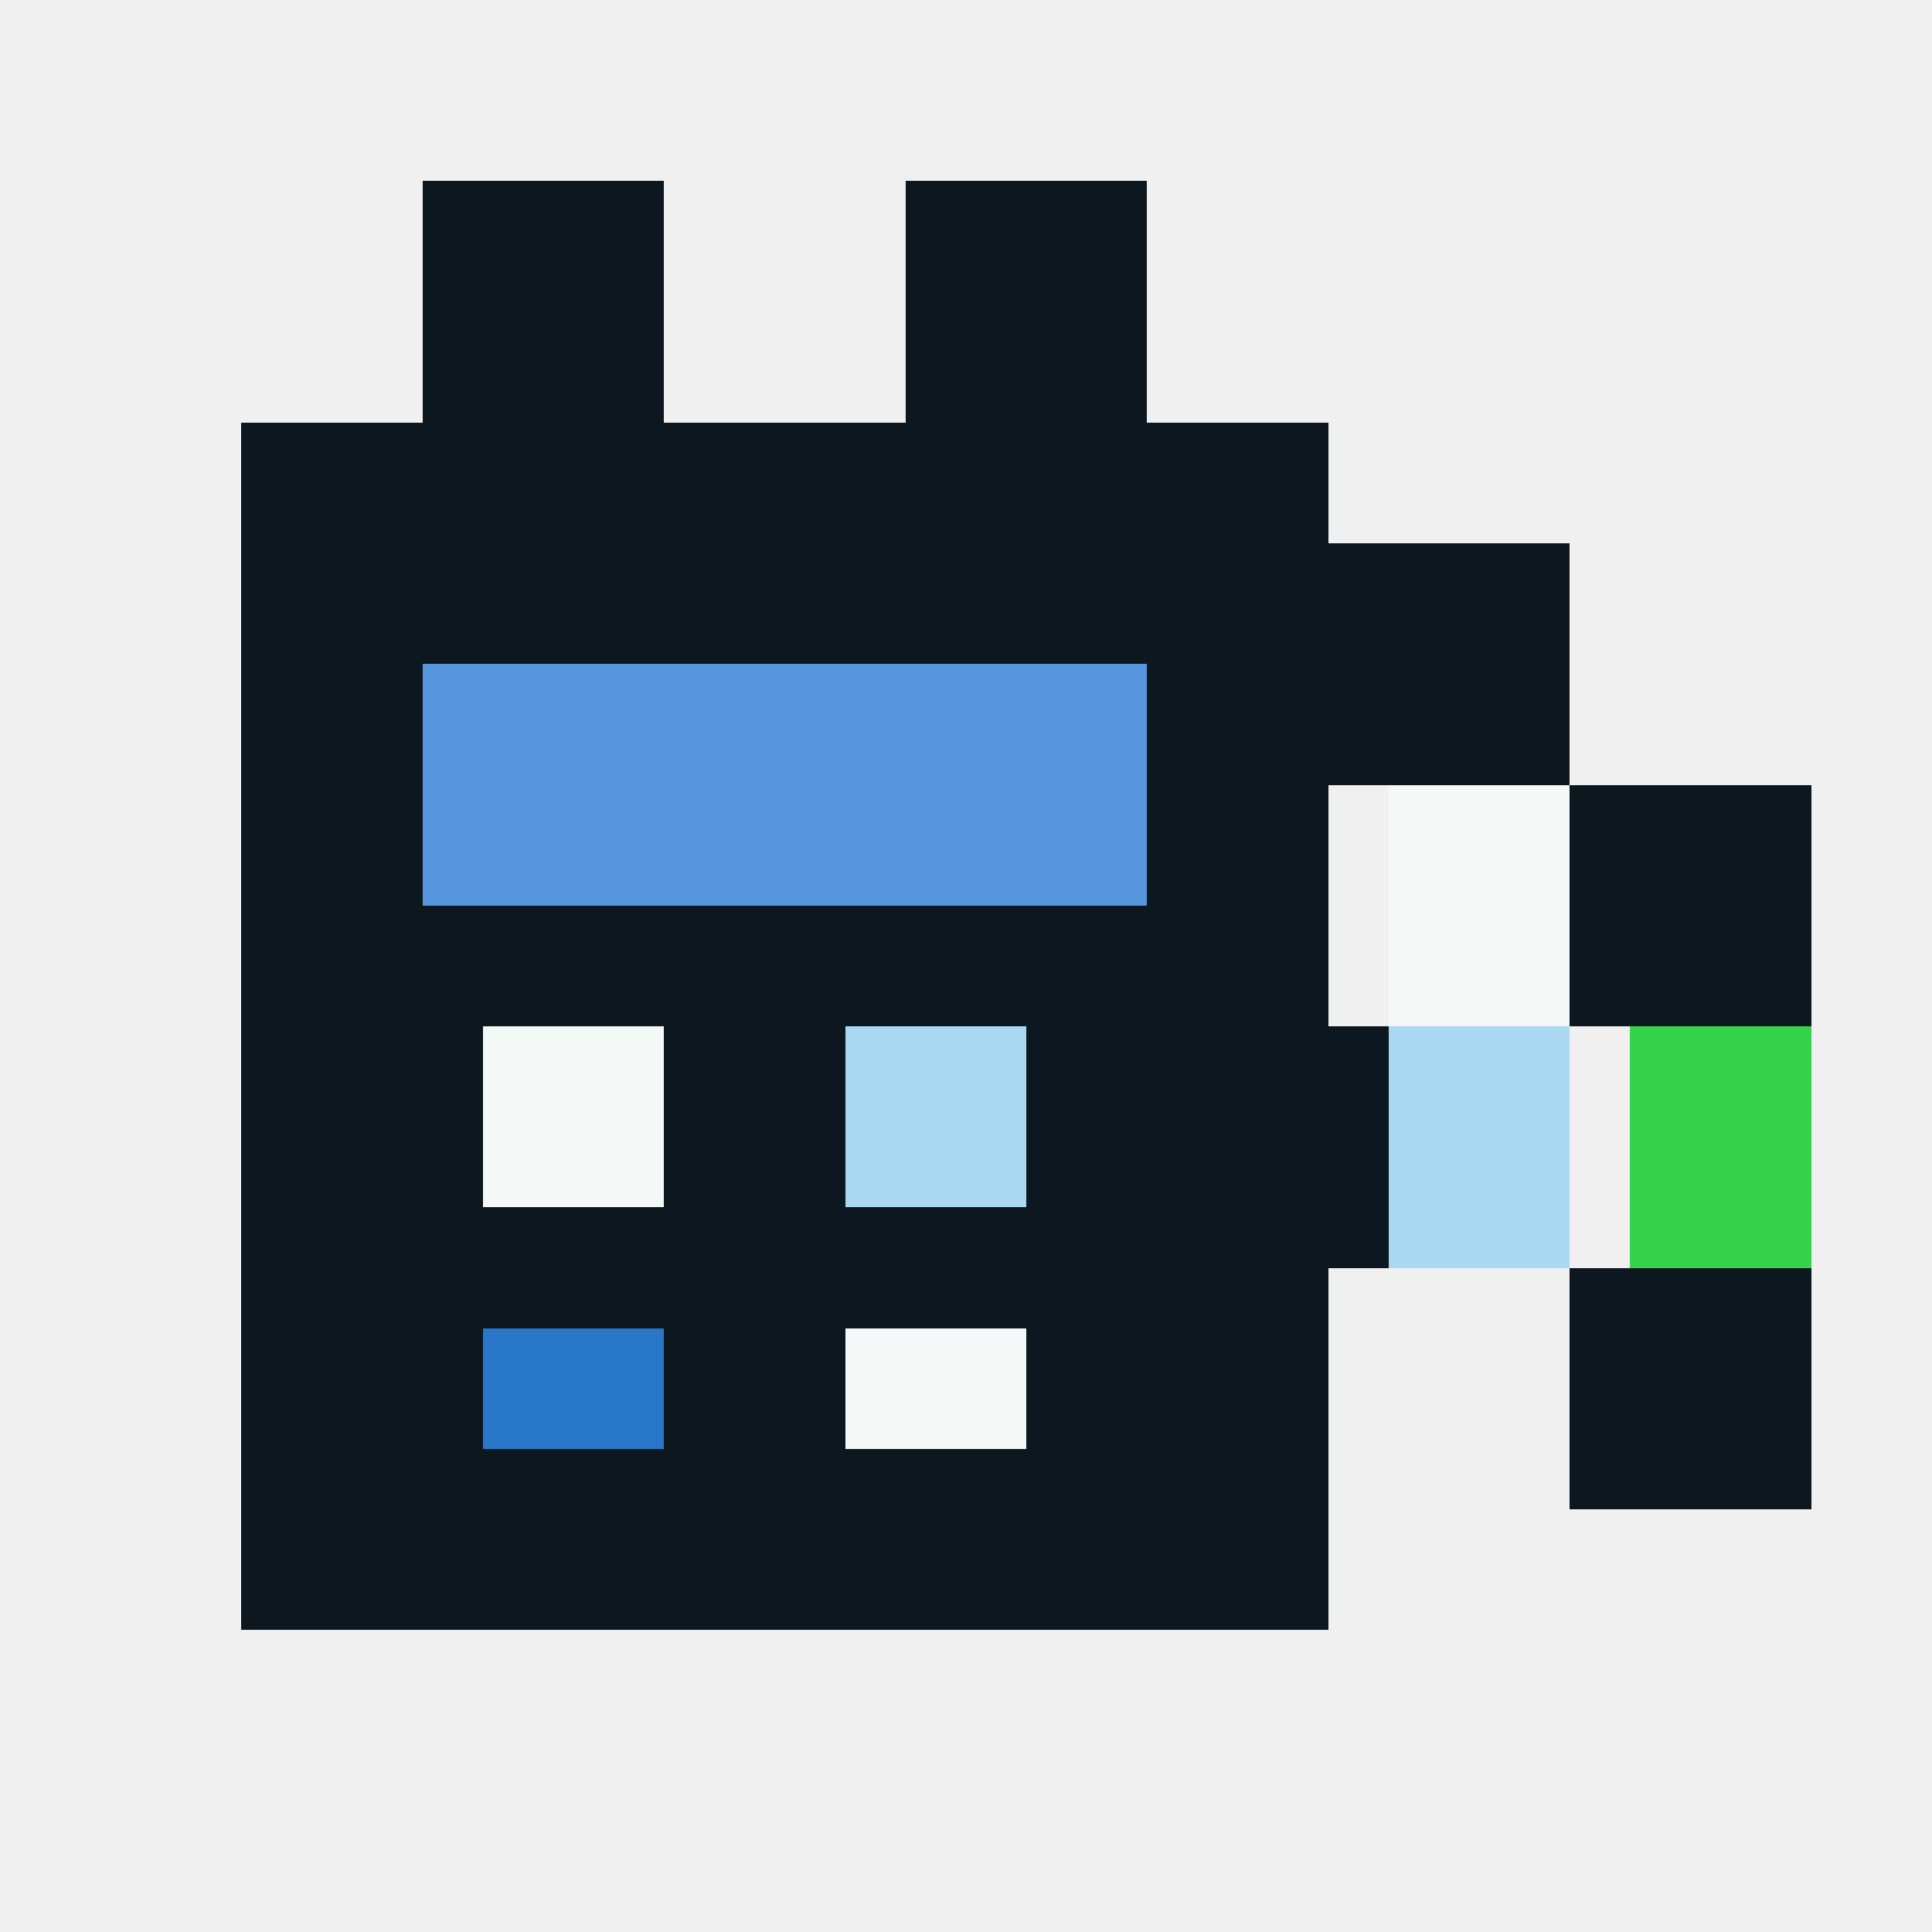
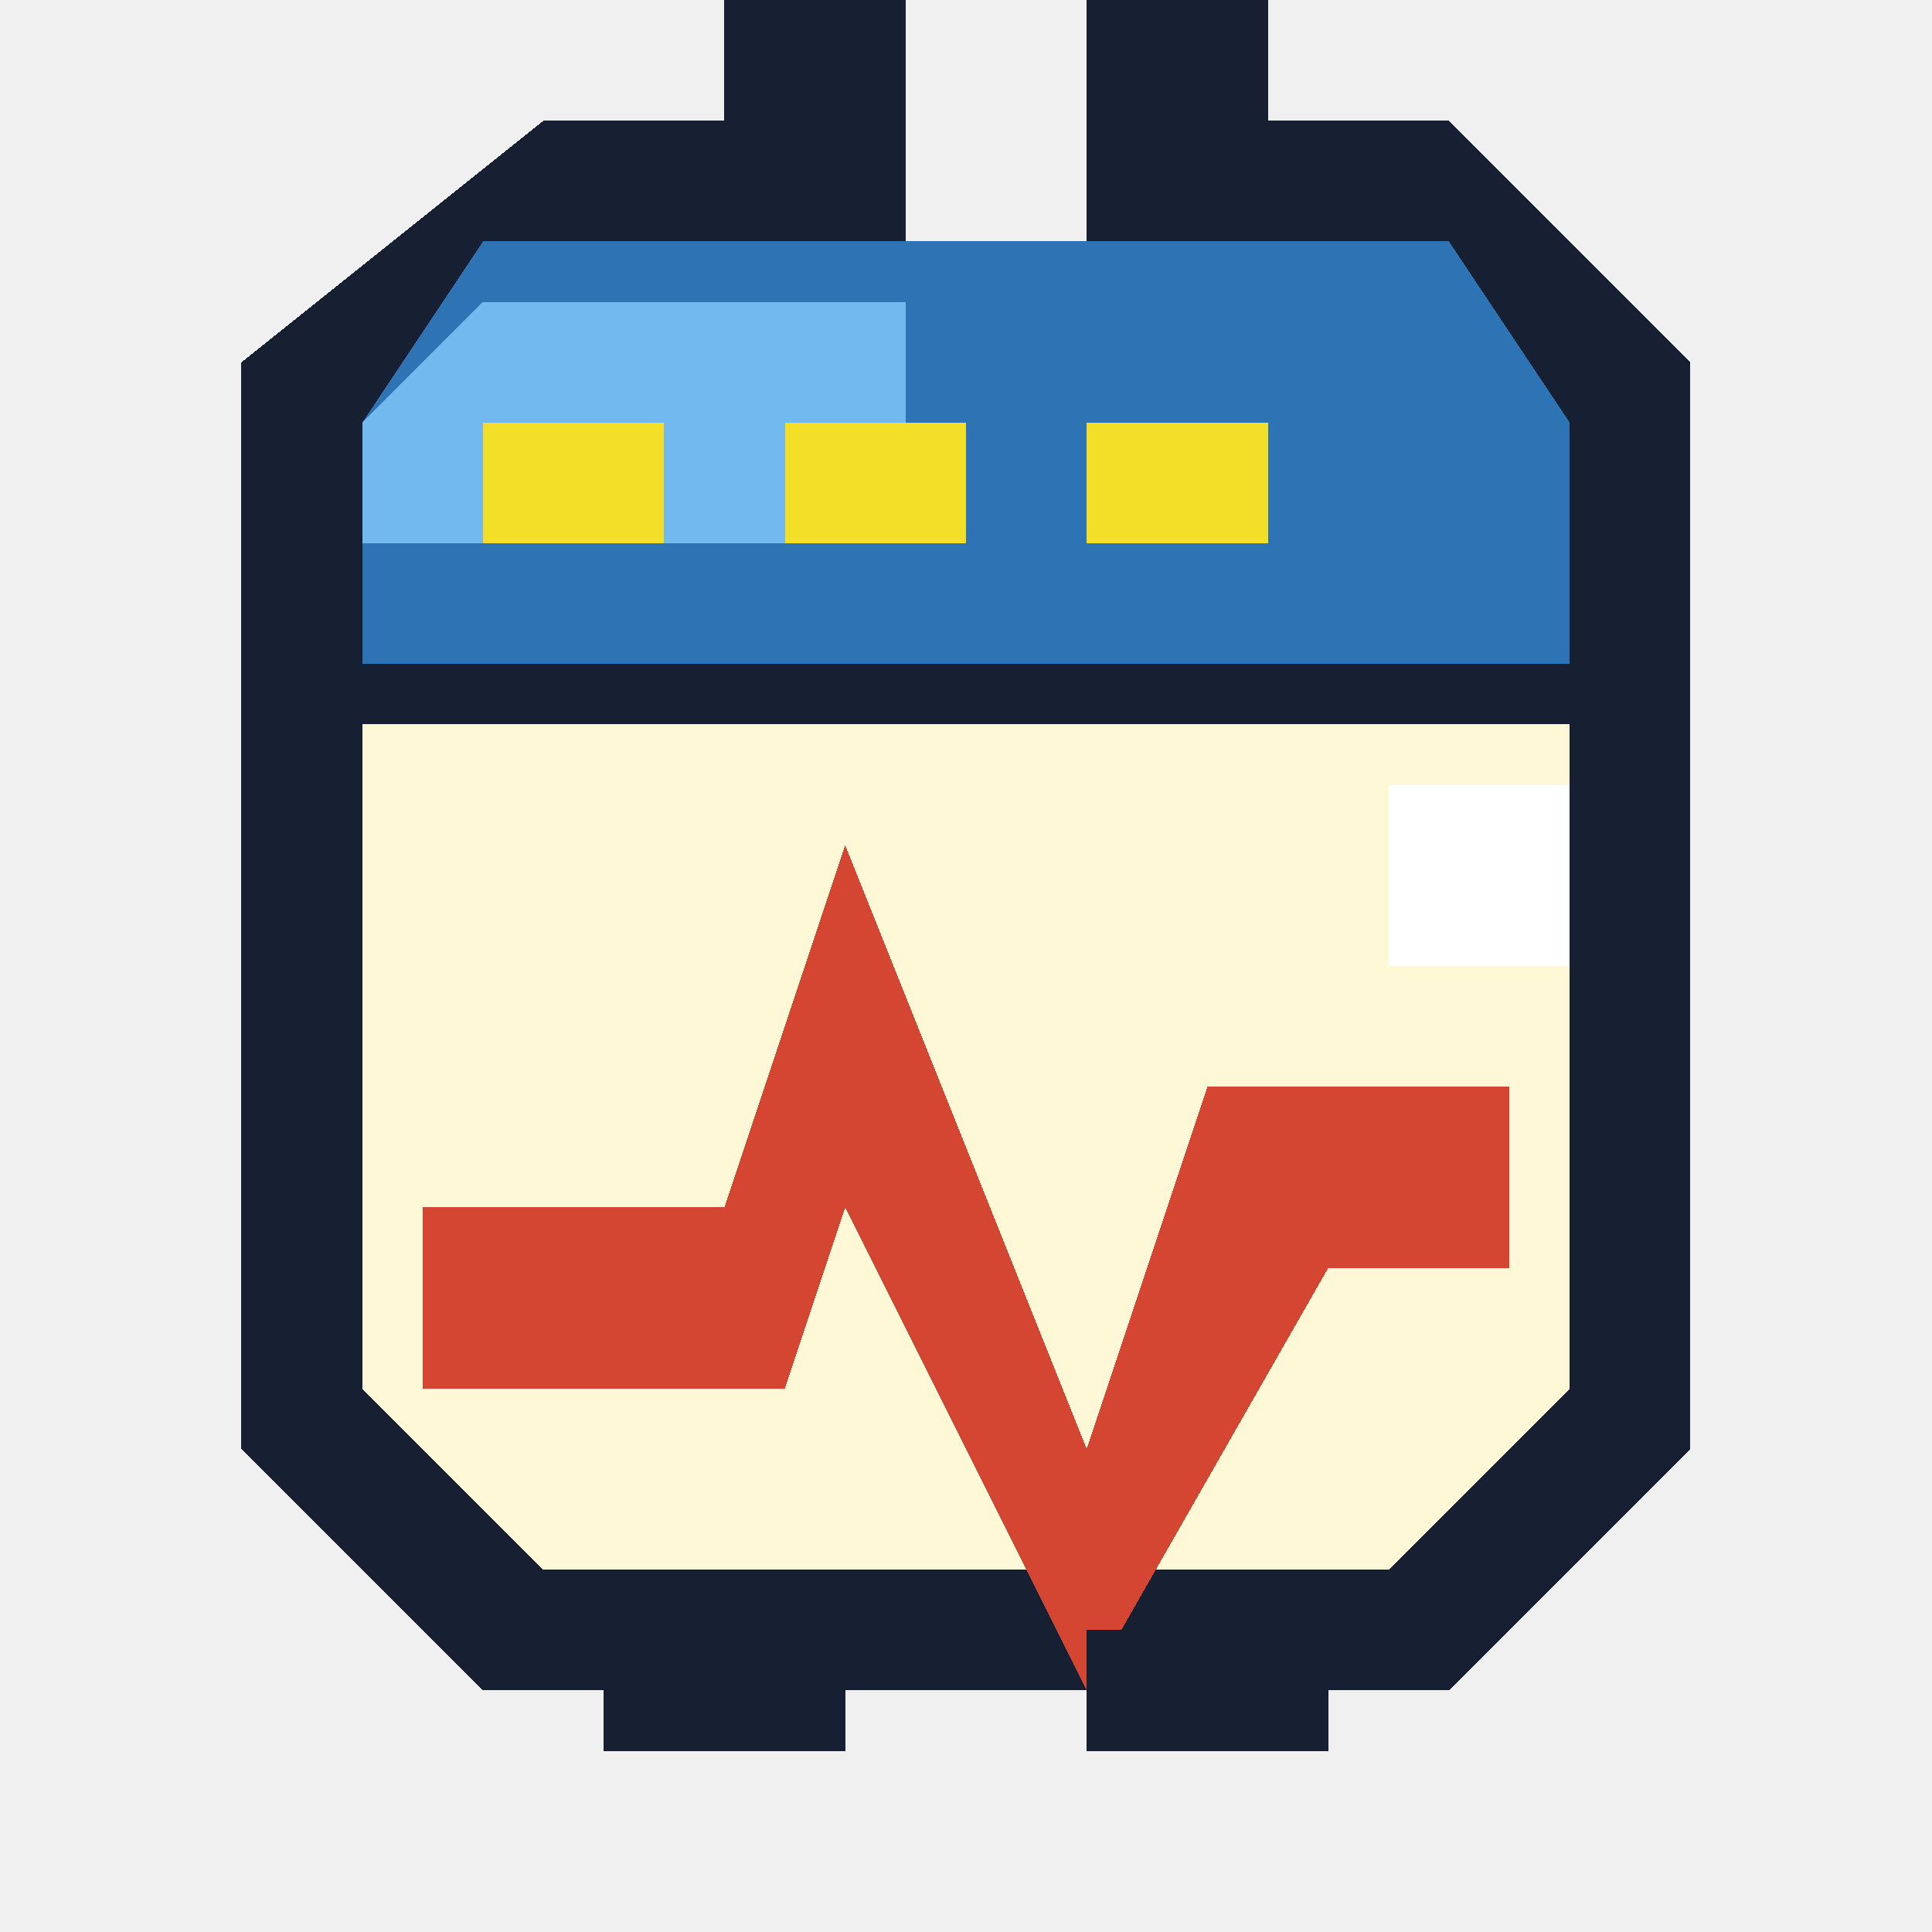
<svg xmlns="http://www.w3.org/2000/svg" viewBox="0 0 32 32" shape-rendering="crispEdges">
-   <g fill="#0c1720">
-     <rect x="4" y="7" width="18" height="20" />
-     <rect x="7" y="3" width="4" height="7" />
-     <rect x="15" y="3" width="4" height="7" />
-     <rect x="22" y="9" width="4" height="4" />
-     <rect x="26" y="13" width="4" height="4" />
-     <rect x="22" y="17" width="4" height="4" />
-     <rect x="26" y="21" width="4" height="4" />
-   </g>
-   <rect x="7" y="11" width="12" height="4" fill="#5596df" />
-   <rect x="8" y="17" width="3" height="3" fill="#f4f8f7" />
-   <rect x="14" y="17" width="3" height="3" fill="#a9d8f3" />
-   <rect x="8" y="22" width="3" height="2" fill="#2877c8" />
-   <rect x="14" y="22" width="3" height="2" fill="#f4f8f7" />
-   <rect x="23" y="13" width="3" height="4" fill="#f4f8f7" />
-   <rect x="23" y="17" width="3" height="4" fill="#a9d8f3" />
-   <rect x="27" y="17" width="3" height="4" fill="#35d34a" />
+   <path fill="#172032" d="M9 2h3V0h3v4h3V0h3v2h3l4 4v18l-4 4H8l-4-4V6z" />
+   <path fill="#2e74b5" d="M8 4h16l2 3v4H6V7z" />
+   <path fill="#71b9ee" d="M8 5h7v4H6V7z" />
+   <path fill="#fff8d7" d="M6 12h20v11l-3 3H9l-3-3z" />
+   <path fill="#d44532" d="M7 20h5l2-6 4 10 2-6h5v3h-3l-4 7-4-8-1 3H7z" />
+   <path fill="#f3df28" d="M8 7h3v2H8zm5 0h3v2h-3zm5 0h3v2h-3z" />
+   <path fill="#172032" d="M10 27h4v2h-4zm8 0h4v2h-4z" />
+   <path fill="#fff" d="M23 13h3v3h-3z" />
</svg>
